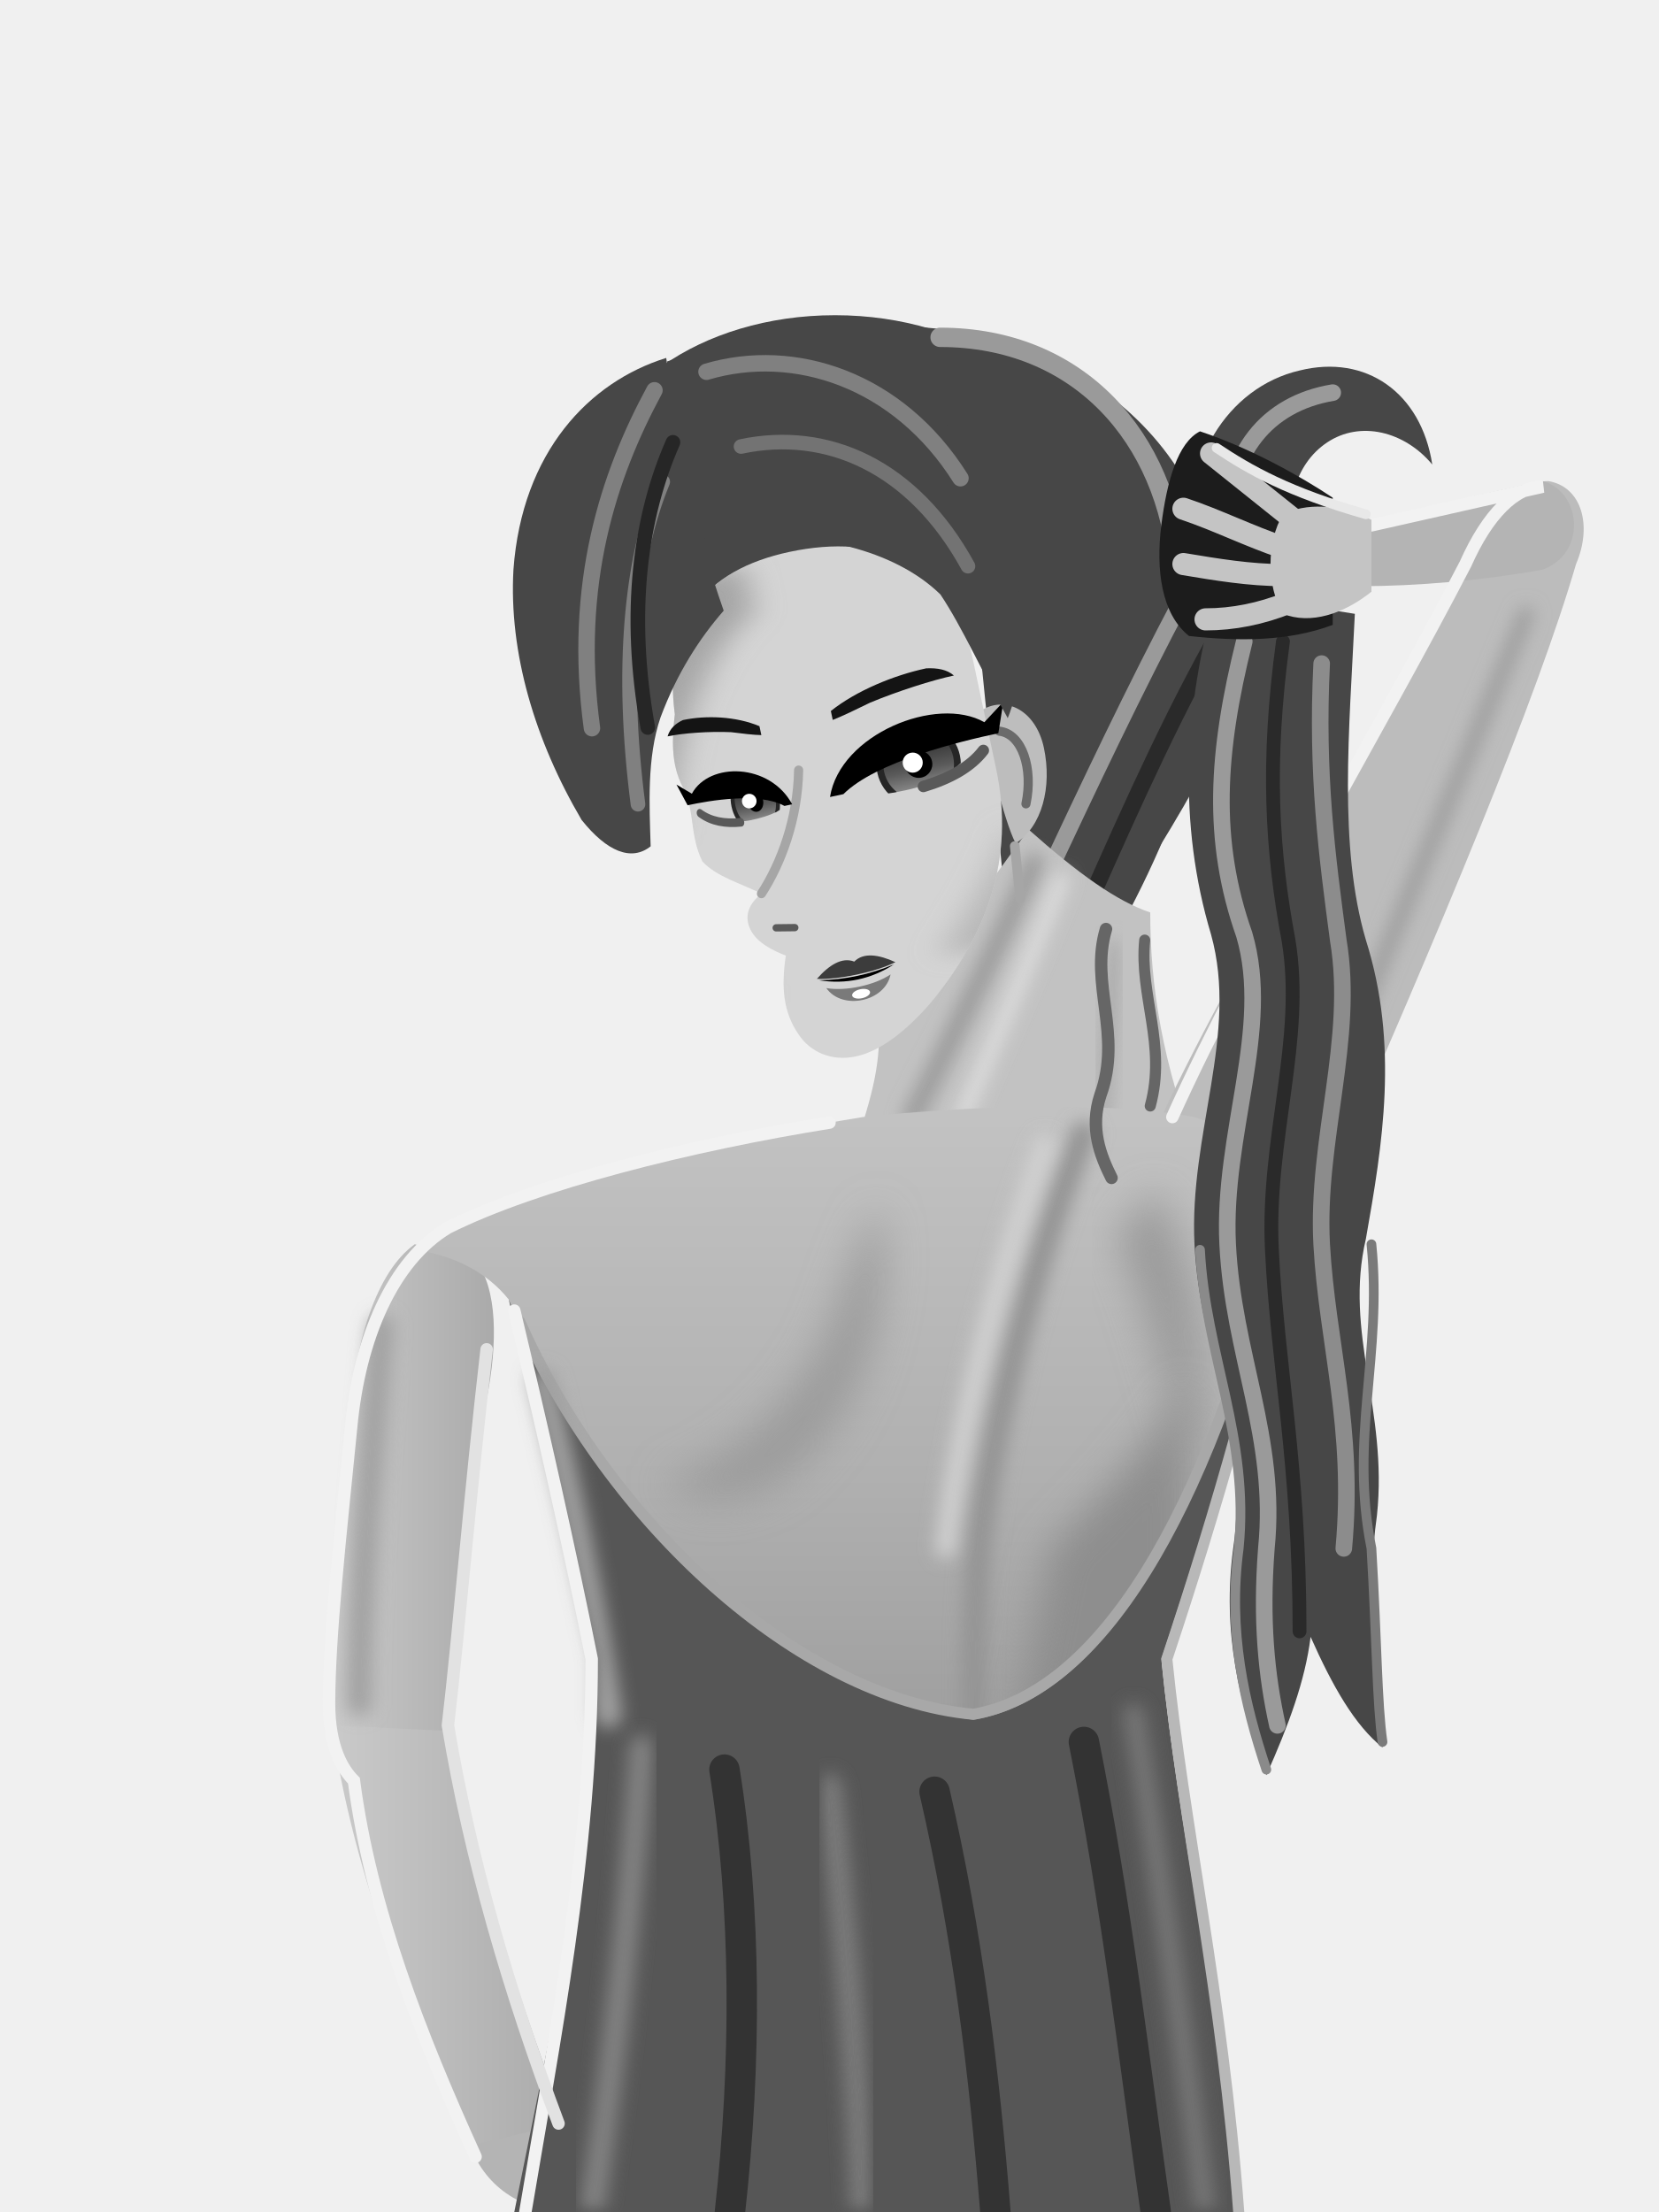
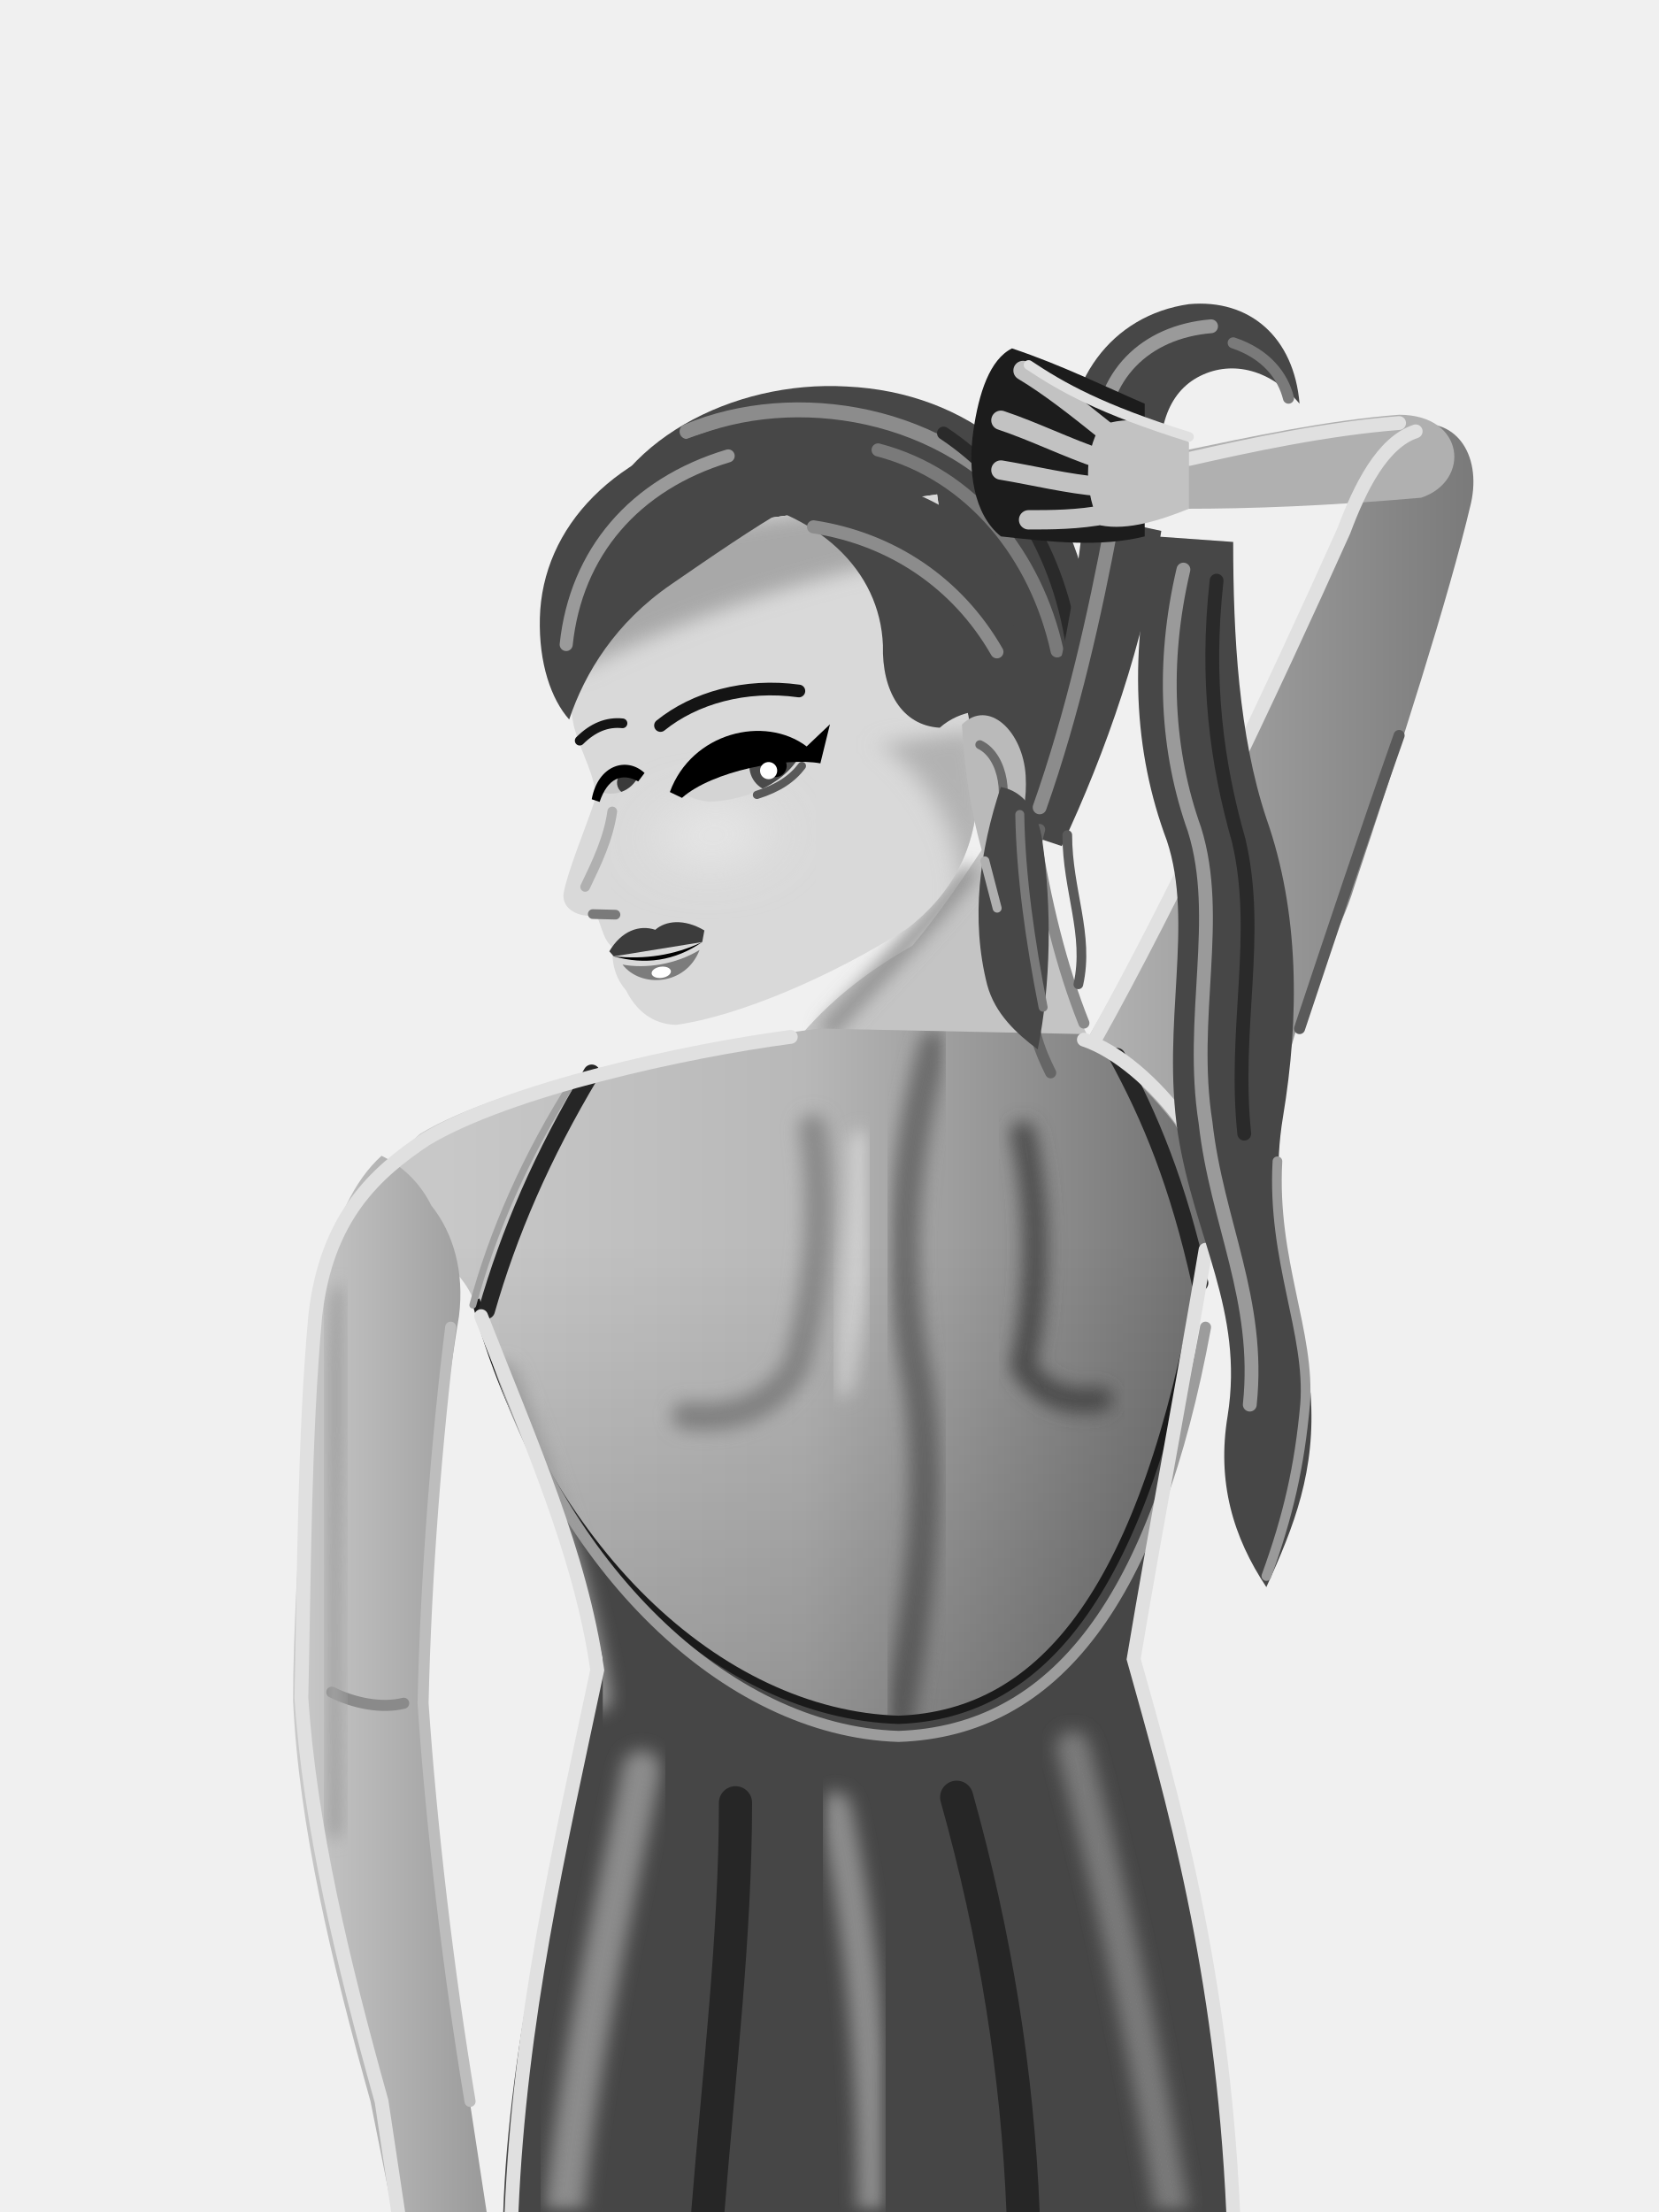
<svg xmlns="http://www.w3.org/2000/svg" xmlns:xlink="http://www.w3.org/1999/xlink" width="600" height="800" viewBox="0 0 600 800">
  <defs>
-     <linearGradient id="iris" x1="0" y1="-16" x2="0" y2="18" gradientUnits="userSpaceOnUse">
-       <stop offset="0" stop-color="#141414" />
-       <stop offset="0.6" stop-color="#5a5a5a" />
-       <stop offset="1" stop-color="#a6a6a6" />
-     </linearGradient>
-     <linearGradient id="shoulders" x1="0" y1="0" x2="1" y2="0">
-       <stop offset="0" stop-color="#bdbdbd" />
-       <stop offset="0.5" stop-color="#cfcfcf" />
-       <stop offset="1" stop-color="#9a9a9a" />
-     </linearGradient>
    <filter id="soft" x="-30%" y="-60%" width="160%" height="220%">
      <feGaussianBlur stdDeviation="7" />
    </filter>
    <filter id="soft2" x="-30%" y="-60%" width="160%" height="220%">
      <feGaussianBlur stdDeviation="3" />
    </filter>
-     <path id="faceShape" d="M 236,286 C 240,236 268,212 316,212 C 366,212 402,236 402,290       L 402,352 C 402,402 378,440 340,470 C 324,482 308,490 294,490 C 280,490 270,482 266,472       C 260,458 262,444 268,428 C 262,424 254,418 252,410 C 250,402 254,396 262,392       C 252,384 240,378 234,368 C 230,352 236,340 232,326 C 228,312 232,298 236,286 Z" />
+   </defs>
+   <defs>
+     <linearGradient id="skinBack" x1="160" y1="0" x2="450" y2="0" gradientUnits="userSpaceOnUse">
+       <stop offset="0" stop-color="#c8c8c8" />
+       <stop offset="0.45" stop-color="#b8b8b8" />
+       <stop offset="1" stop-color="#6a6a6a" />
+     </linearGradient>
+     <linearGradient id="backFall" x1="0" y1="450" x2="0" y2="640" gradientUnits="userSpaceOnUse">
+       <stop offset="0" stop-color="#000000" stop-opacity="0" />
+       <stop offset="1" stop-color="#000000" stop-opacity="0.22" />
+     </linearGradient>
+     <linearGradient id="skinArm" x1="0" y1="0" x2="1" y2="0">
+       <stop offset="0" stop-color="#cacaca" />
+       <stop offset="1" stop-color="#9a9a9a" />
+     </linearGradient>
+     <linearGradient id="skinArmR" x1="0" y1="0" x2="1" y2="0">
+       <stop offset="0" stop-color="#b4b4b4" />
+       <stop offset="1" stop-color="#7a7a7a" />
+     </linearGradient>
+     <path id="backShape" d="M 296,372 C 250,378 182,392 152,410 C 140,420 140,440 156,452       C 166,460 170,466 172,472 C 190,520 210,560 218,600 L 218,660 L 410,660 L 408,600       C 418,540 430,480 440,440 C 432,420 424,400 410,386 C 404,380 398,376 392,374 Z" />
+     <clipPath id="backClip">
+       <use xlink:href="#backShape" />
+     </clipPath>
+     <path id="faceShape" d="M -46,-74 C -56,-58 -62,-42 -61,-26 C -60,-18 -57,-12 -58,-6       C -62,2 -68,12 -70,18 C -71,22 -67,25 -62,25 C -61,29 -61,32 -59,34 C -60,39 -59,43 -57,46       C -55,52 -51,56 -45,57 C -28,57 -2,50 20,40 C 34,32 42,20 44,4 L 44,-74 Z" />
    <clipPath id="faceClip">
      <use xlink:href="#faceShape" />
    </clipPath>
-     <clipPath id="neckClip">
-       <path d="M 264,430 L 268,570 L 332,570 L 336,430 Z" />
-     </clipPath>
-     <path id="sclera" d="M -34,6 C -24,-14 18,-20 34,-8 C 26,8 10,12 -4,12 C -20,12 -30,10 -34,6 Z" />
-     <clipPath id="scleraClip">
-       <use xlink:href="#sclera" />
-     </clipPath>
-     <g id="eyeOpenR">
-       <use xlink:href="#sclera" fill="#d4d4d4" />
-       <g clip-path="url(#scleraClip)">
-         <circle cx="4" cy="2" r="17" fill="url(#iris)" stroke="#262626" stroke-width="3" />
-         <circle cx="4" cy="2" r="6" fill="#000000" />
-       </g>
-       <path fill="#000000" d="M -37,8 C -27,-18 18,-26 36,-10 L 46,-17 L 41,-4 C 24,-4 -14,-3 -31,8 Z" />
-       <path d="M 4,12 C 16,11 26,8 33,2" fill="none" stroke="#595959" stroke-width="5" stroke-linecap="round" />
-     </g>
-     <g id="eyeOpenL">
-       <use xlink:href="#sclera" fill="#d4d4d4" />
-       <g clip-path="url(#scleraClip)">
-         <circle cx="-10" cy="2" r="17" fill="url(#iris)" stroke="#262626" stroke-width="3" />
-         <circle cx="-10" cy="2" r="6" fill="#000000" />
-       </g>
-       <path fill="#000000" d="M -37,8 C -27,-18 18,-26 36,-10 L 46,-17 L 41,-4 C 24,-4 -14,-3 -31,8 Z" />
-       <path d="M 4,12 C 16,11 26,8 33,2" fill="none" stroke="#595959" stroke-width="5" stroke-linecap="round" />
-     </g>
-     <g id="eyeClosed">
-       <path d="M -32,4 C -14,14 14,12 34,-4" fill="none" stroke="#000000" stroke-width="8" stroke-linecap="round" />
-       <path d="M 30,-2 L 42,-9" stroke="#000000" stroke-width="7" stroke-linecap="round" />
-     </g>
-     <path id="brow" d="M 280,302 C 264,294 242,290 224,290 C 218,291 213,293 210,297 C 222,297 242,299 258,302 C 266,304 274,306 280,307 Z" />
-   </defs>
-   <defs>
-     <linearGradient id="skinBack" x1="0" y1="404" x2="0" y2="640" gradientUnits="userSpaceOnUse">
-       <stop offset="0" stop-color="#c2c2c2" />
-       <stop offset="0.55" stop-color="#b0b0b0" />
-       <stop offset="1" stop-color="#9c9c9c" />
-     </linearGradient>
-     <linearGradient id="skinArm" x1="0" y1="0" x2="1" y2="0">
-       <stop offset="0" stop-color="#cacaca" />
-       <stop offset="1" stop-color="#aaaaaa" />
-     </linearGradient>
-     <clipPath id="backClip">
-       <path d="M 150,452 C 180,432 250,414 312,404 C 350,400 400,398 432,404 C 450,410 462,420 468,432       C 458,480 440,540 420,600 L 420,660 L 215,660 L 215,600 C 206,560 196,516 184,470 C 176,460 164,454 150,452 Z" />
-     </clipPath>
  </defs>
  <g id="hair-back">
-     <ellipse cx="302" cy="176" rx="88" ry="62" fill="#474747" />
-     <path fill="#474747" d="M 276,126 C 346,102 420,134 438,196 C 446,236 432,286 406,334       C 392,338 376,336 364,330 L 350,190 Z" />
-     <path fill="#474747" d="M 364,330 C 386,290 408,248 430,206 L 464,214 C 450,256 426,298 400,336 Z" />
-     <path fill="#474747" d="M 432,200 C 426,168 444,140 470,134 C 494,128 514,142 518,168       C 508,156 492,152 480,160 C 468,168 464,184 468,202 Z" />
-     <g fill="none" stroke="#9a9a9a" stroke-linecap="round">
-       <path stroke-width="6" d="M 444,190 C 444,164 458,146 482,142" />
-       <path stroke-width="7" d="M 340,122 C 390,122 422,158 426,206" />
-       <path stroke-width="6" d="M 378,318 C 394,284 410,250 428,216" />
+     <g transform="translate(294,286) rotate(-8) scale(1.35)">
+       <path fill="#474747" d="M -50,-74 C -40,-100 -6,-112 24,-106 C 56,-100 78,-76 80,-44         C 82,-20 74,2 62,14 L 44,14 L 44,-74 Z" />
+       <path fill="none" stroke="#8c8c8c" stroke-width="4" stroke-linecap="round" d="M -20,-100 C 10,-108 50,-96 68,-64" />
+       <path fill="none" stroke="#7a7a7a" stroke-width="3.5" stroke-linecap="round" d="M 30,-88 C 54,-78 68,-54 70,-28" />
+       <path fill="none" stroke="#2a2a2a" stroke-width="3.5" stroke-linecap="round" d="M 48,-90 C 66,-74 76,-50 74,-20" />
    </g>
-     <path fill="none" stroke="#2a2a2a" stroke-width="6" stroke-linecap="round" d="M 394,326 C 410,290 426,254 446,220" />
+     <path fill="#474747" d="M 366,300 C 380,262 388,224 392,186 L 420,192 C 414,232 400,272 384,306 Z" />
+     <path fill="none" stroke="#8c8c8c" stroke-width="5" stroke-linecap="round" d="M 376,292 C 388,258 396,222 402,190" />
+     <path fill="#474747" d="M 386,170 C 384,138 402,114 430,110 C 452,108 468,122 470,146       C 460,134 446,130 434,136 C 422,142 418,156 420,174 Z" />
+     <path fill="none" stroke="#9a9a9a" stroke-width="5" stroke-linecap="round" d="M 398,160 C 398,136 414,120 438,118" />
+     <path fill="none" stroke="#7a7a7a" stroke-width="4" stroke-linecap="round" d="M 446,124 C 458,128 464,136 466,144" />
  </g>
  <g id="neck">
-     <path fill="#c2c2c2" d="M 318,372 C 336,350 356,322 372,300 C 390,316 404,326 416,330       C 416,356 420,384 434,420 L 306,424 C 316,396 318,386 318,372 Z" />
-     <path fill="none" stroke="#9a9a9a" stroke-width="7" stroke-linecap="round" filter="url(#soft2)" d="M 374,312 C 360,344 344,376 330,404" />
-     <path fill="none" stroke="#e0e0e0" stroke-width="5" stroke-linecap="round" filter="url(#soft2)" d="M 384,318 C 372,348 360,376 348,404" />
-     <path fill="none" stroke="#a6a6a6" stroke-width="5" stroke-linecap="round" filter="url(#soft2)" d="M 404,342 C 402,364 400,384 398,406" />
+     <path fill="#c4c4c4" d="M 290,374 C 302,360 316,350 330,342 C 340,330 348,318 356,306       C 362,300 368,296 372,292 C 376,322 380,348 394,376 Z" />
+     <path fill="none" stroke="#8e8e8e" stroke-width="6" stroke-linecap="round" filter="url(#soft2)" d="M 350,316 C 334,336 316,354 300,372" />
+     <path fill="none" stroke="#8a8a8a" stroke-width="4" stroke-linecap="round" d="M 374,300 C 378,326 384,350 392,370" />
  </g>
  <g id="body">
-     <path fill="url(#skinArm)" d="M 150,450 C 136,460 128,486 126,516 C 122,556 118,592 118,616       C 118,634 126,644 138,646 C 150,644 158,636 162,624 C 166,590 170,546 176,506       C 180,486 180,466 172,456 Z" />
-     <path fill="url(#skinArm)" d="M 120,624 C 128,680 150,732 172,782 L 206,772 C 188,724 172,676 162,626 Z" />
-     <path fill="#b4b4b4" d="M 170,776 C 176,792 190,800 206,800 L 214,800 C 214,786 210,774 204,768 Z" />
-     <path fill="#bcbcbc" d="M 420,404 C 450,340 500,262 530,204 C 538,186 548,174 560,174       C 572,176 576,190 570,204 C 556,252 522,334 476,438 C 462,424 444,410 420,404 Z" />
-     <path fill="#b4b4b4" d="M 558,174 C 538,178 514,184 494,190 L 492,212 C 512,212 536,210 558,206       C 574,200 572,178 558,174 Z" />
-     <path fill="none" stroke="#9a9a9a" stroke-width="5" stroke-linecap="round" filter="url(#soft2)" d="M 470,420 C 496,356 524,290 552,222" />
-     <path fill="url(#skinBack)" d="M 150,452 C 180,432 250,414 312,404 C 350,400 400,398 432,404 C 450,410 462,420 468,432       C 458,480 440,540 420,600 L 420,660 L 215,660 L 215,600 C 206,560 196,516 184,470 C 176,460 164,454 150,452 Z" />
+     <use xlink:href="#backShape" fill="url(#skinBack)" />
    <g clip-path="url(#backClip)">
-       <path fill="none" stroke="#949494" stroke-width="9" stroke-linecap="round" filter="url(#soft2)" d="M 392,410 C 372,460 358,520 354,560 C 352,588 352,606 352,626" />
-       <path fill="none" stroke="#d2d2d2" stroke-width="7" stroke-linecap="round" filter="url(#soft2)" d="M 378,414 C 360,462 346,520 342,560" />
-       <path fill="#9c9c9c" filter="url(#soft)" d="M 318,436 C 324,474 312,514 282,536 C 266,546 248,544 240,536         C 264,528 288,508 300,480 C 306,464 310,450 318,436 Z" />
-       <path fill="#9a9a9a" filter="url(#soft)" d="M 418,430 C 432,458 438,492 430,526 C 422,506 416,474 404,448 Z" />
-       <path fill="#8e8e8e" filter="url(#soft)" d="M 380,560 C 400,540 418,520 430,500 L 430,660 L 360,660 Z" />
+       <path fill="none" stroke="#6c6c6c" stroke-width="11" stroke-linecap="round" filter="url(#soft2)" d="M 338,378 C 326,420 324,460 332,500 C 338,540 332,580 325,622" />
+       <path fill="none" stroke="#8a8a8a" stroke-width="10" stroke-linecap="round" filter="url(#soft2)" d="M 294,408 C 298,436 296,466 288,494 C 280,508 266,514 248,512" />
+       <path fill="none" stroke="#d0d0d0" stroke-width="10" stroke-linecap="round" filter="url(#soft2)" d="M 312,414 C 312,440 310,470 304,500" />
+       <path fill="none" stroke="#505050" stroke-width="9" stroke-linecap="round" filter="url(#soft2)" d="M 370,410 C 376,436 376,466 370,494 C 376,504 386,508 398,506" />
+       <rect x="150" y="440" width="300" height="230" fill="url(#backFall)" />
    </g>
-     <path fill="#565656" d="M 184,470 C 214,546 286,612 352,622 C 400,614 438,548 466,436       C 458,480 440,540 420,600 C 426,660 440,720 448,800 L 186,800 C 198,740 214,670 215,600       C 206,560 196,516 184,470 Z" />
+     <path fill="url(#skinArm)" d="M 138,418 C 118,436 112,476 110,520 C 108,560 106,590 106,615       C 108,660 120,710 134,760 L 142,800 L 176,800 C 170,760 162,712 158,668 C 155,648 153,632 152,616       C 154,566 160,512 166,476 C 168,460 164,446 156,436 C 152,428 146,422 138,418 Z" />
+     <path fill="none" stroke="#8a8a8a" stroke-width="4" stroke-linecap="round" d="M 120,612 C 128,616 138,618 146,616" />
+     <path fill="url(#skinArmR)" d="M 392,378 C 420,330 458,252 484,192 C 490,176 498,160 510,154       C 526,150 536,164 532,182 C 524,216 506,272 490,320 C 484,340 474,352 470,368       C 462,396 456,420 448,446 C 440,428 428,408 414,394 C 406,386 398,380 392,378 Z" />
+     <path fill="#b0b0b0" d="M 506,150 C 480,152 452,158 428,163 L 429,184 C 452,184 480,183 514,180       C 532,174 530,150 506,150 Z" />
+     <path fill="none" stroke="#5a5a5a" stroke-width="4" stroke-linecap="round" d="M 470,372 C 482,336 494,300 506,266" />
+     <path fill="#464646" d="M 172,470 C 196,560 260,620 325,622 C 378,620 414,574 434,462       C 424,520 414,566 408,600 C 422,650 442,700 448,800 L 182,800 C 184,740 200,670 218,600       C 210,560 190,520 172,470 Z" />
    <g fill="none" stroke-linecap="round">
-       <path stroke="#333333" stroke-width="11" d="M 262,640 C 270,690 270,746 264,800 M 338,648 C 350,700 356,750 360,800 M 392,630 C 404,690 410,744 418,800" />
-       <path stroke="#828282" stroke-width="9" filter="url(#soft2)" d="M 232,632 C 228,690 222,746 214,800" />
-       <path stroke="#7a7a7a" stroke-width="9" filter="url(#soft2)" d="M 300,646 C 306,700 310,752 312,800" />
-       <path stroke="#747474" stroke-width="8" filter="url(#soft2)" d="M 410,620 C 420,680 428,740 436,800" />
+       <path stroke="#262626" stroke-width="12" d="M 266,652 C 266,700 260,750 256,800 M 346,650 C 360,700 368,750 370,800" />
+       <path stroke="#8c8c8c" stroke-width="14" filter="url(#soft2)" d="M 232,640 C 222,690 210,740 204,800" />
+       <path stroke="#8c8c8c" stroke-width="12" filter="url(#soft2)" d="M 302,654 C 312,700 316,750 316,800" />
+       <path stroke="#7a7a7a" stroke-width="12" filter="url(#soft2)" d="M 388,632 C 402,684 414,740 424,800" />
    </g>
-     <path fill="none" stroke="#a8a8a8" stroke-width="4" stroke-linecap="round" d="M 188,478 C 220,550 288,614 352,620 C 398,612 436,548 462,446" />
+     <path fill="none" stroke="#1a1a1a" stroke-width="3" d="M 172,470 C 196,560 260,620 325,622 C 378,620 414,574 434,462" />
+     <path fill="none" stroke="#9c9c9c" stroke-width="4" stroke-linecap="round" d="M 178,486 C 202,566 262,626 325,628 C 382,626 418,578 436,480" />
+     <path fill="none" stroke="#262626" stroke-width="6" stroke-linecap="round" d="M 214,388 C 196,418 184,446 176,474" />
+     <path fill="none" stroke="#262626" stroke-width="6" stroke-linecap="round" d="M 404,382 C 416,404 426,428 434,464" />
+     <path fill="none" stroke="#a0a0a0" stroke-width="2.5" stroke-linecap="round" d="M 208,390 C 190,418 178,446 171,472" />
  </g>
  <g id="rim">
-     <g fill="none" stroke-linecap="round" filter="url(#soft2)">
-       <path stroke="#a0a0a0" stroke-width="10" clip-path="url(#backClip)" d="M 196,500 C 206,540 214,580 220,620" />
-       <path stroke="#a2a2a2" stroke-width="9" d="M 138,480 C 134,530 130,580 130,616" />
+     <path fill="none" stroke="#9a9a9a" stroke-width="10" stroke-linecap="round" filter="url(#soft2)" clip-path="url(#backClip)" d="M 182,498 C 198,540 210,576 216,614" />
+     <path fill="none" stroke="#a4a4a4" stroke-width="10" stroke-linecap="round" filter="url(#soft2)" d="M 124,470 C 118,540 118,600 120,660" />
+     <g fill="none" stroke="#e0e0e0" stroke-width="5" stroke-linecap="round">
+       <path d="M 286,375 C 248,380 184,394 154,412 C 136,424 118,440 114,476 C 110,520 110,570 109,614         C 112,660 124,710 138,760 L 144,800" />
+       <path d="M 174,476 C 192,522 210,562 216,604 C 202,670 188,730 185,800" />
+       <path d="M 392,376 C 404,380 418,392 428,406 M 436,452 C 428,500 418,552 410,600 C 424,650 442,712 446,800" />
+       <path d="M 396,376 C 424,326 460,250 486,192 C 492,176 500,160 512,156 M 506,153 C 480,155 452,161 430,166" />
    </g>
-     <g fill="none" stroke="#f2f2f2" stroke-width="4.5" stroke-linecap="round">
-       <path d="M 300,406 C 250,414 194,428 162,444 C 142,456 130,484 127,516 C 123,556 119,592 119,616         C 119,632 124,640 128,644 C 134,690 152,736 172,780" />
-       <path d="M 186,474 C 196,516 206,560 214,600 C 214,670 200,740 190,800" />
-       <path stroke="#e2e2e2" d="M 176,488 C 170,540 166,590 162,624 C 170,672 184,720 202,768" />
-       <path d="M 424,404 C 452,342 500,262 530,204 C 538,186 548,176 558,176 L 496,190" />
-     </g>
-     <path fill="none" stroke="#b8b8b8" stroke-width="4" stroke-linecap="round" d="M 466,440 C 456,490 440,546 422,600 C 428,660 442,720 448,800" />
+     <path fill="none" stroke="#bdbdbd" stroke-width="4" stroke-linecap="round" d="M 163,480 C 158,520 154,570 153,616 C 156,660 162,712 170,760" />
  </g>
  <g id="hair-curtain">
-     <path fill="#474747" d="M 440,214 C 428,256 426,298 438,338 C 448,374 430,410 432,450       C 434,490 452,520 446,560 C 442,590 448,616 458,642 C 466,624 472,608 474,592       C 482,610 490,624 500,632 C 498,600 494,576 498,548 C 502,510 486,482 494,448       C 500,414 506,378 494,340 C 484,306 488,264 490,222 Z" />
-     <g fill="none" stroke-linecap="round">
-       <path stroke="#9a9a9a" stroke-width="6" d="M 450,232 C 440,272 438,304 450,338 C 460,372 442,410 444,450 C 446,490 462,520 458,560 C 456,586 458,606 462,624" />
-       <path stroke="#8c8c8c" stroke-width="6" d="M 478,240 C 476,280 480,310 484,340 C 490,376 476,412 478,450 C 480,486 490,516 486,560" />
-       <path stroke="#2a2a2a" stroke-width="5" d="M 464,232 C 458,276 460,308 466,340 C 472,376 458,412 460,452 C 462,494 470,530 470,590" />
-       <path stroke="#8a8a8a" stroke-width="3.5" d="M 434,452 C 436,490 452,520 448,560 C 444,590 450,616 458,640" />
-       <path stroke="#7a7a7a" stroke-width="3.5" d="M 496,450 C 500,490 488,520 496,560 C 498,594 498,616 500,630" />
-     </g>
-     <path fill="none" stroke="#666666" stroke-width="4.5" stroke-linecap="round" d="M 400,336 C 394,356 406,374 398,396 C 394,408 398,418 402,426" />
-     <path fill="none" stroke="#666666" stroke-width="4" stroke-linecap="round" d="M 414,340 C 412,360 422,378 416,400" />
+     <path fill="#474747" d="M 418,194 C 408,236 410,272 422,304 C 432,334 420,370 426,410       C 432,448 450,474 444,512 C 440,536 446,556 458,574 C 468,552 476,532 474,504       C 470,470 458,440 464,404 C 470,368 470,330 458,296 C 448,266 446,230 446,196 Z" />
+     <path fill="none" stroke="#9a9a9a" stroke-width="5" stroke-linecap="round" d="M 428,206 C 420,240 422,272 432,300 C 442,332 430,368 436,406 C 440,442 456,470 452,508" />
+     <path fill="none" stroke="#2a2a2a" stroke-width="5" stroke-linecap="round" d="M 440,210 C 436,246 440,276 448,304 C 456,338 446,372 450,410" />
+     <path fill="none" stroke="#9a9a9a" stroke-width="3.5" stroke-linecap="round" d="M 462,420 C 460,456 474,482 472,508 C 470,530 466,548 458,570" />
+     <path fill="none" stroke="#666666" stroke-width="4" stroke-linecap="round" d="M 376,300 C 370,320 382,338 374,360 C 372,370 376,380 380,388" />
+     <path fill="none" stroke="#5a5a5a" stroke-width="3.5" stroke-linecap="round" d="M 386,302 C 386,322 394,338 390,356" />
  </g>
  <g id="hand">
-     <path fill="#1c1c1c" d="M 434,156 C 452,162 470,172 482,180 L 482,226 C 466,232 448,232 430,230       C 420,222 418,206 420,190 C 422,174 426,160 434,156 Z" />
-     <path fill="#c4c4c4" d="M 496,188 C 484,182 472,182 464,186 C 458,196 458,212 464,222       C 474,226 486,222 496,214 Z" />
-     <g fill="none" stroke="#c4c4c4" stroke-width="8" stroke-linecap="round">
-       <path d="M 468,188 C 458,180 448,172 438,164" />
-       <path d="M 464,198 C 452,194 440,188 428,184" />
-       <path d="M 464,208 C 452,208 440,206 428,204" />
-       <path d="M 466,218 C 456,222 446,224 436,224" />
+     <path fill="#1c1c1c" d="M 366,126 C 384,132 400,140 414,146 L 414,194 C 398,198 380,196 362,194       C 352,186 350,170 352,156 C 354,142 358,130 366,126 Z" />
+     <path fill="#c2c2c2" d="M 430,160 C 420,152 408,150 398,154 C 392,164 392,178 398,190       C 408,192 420,188 430,184 Z" />
+     <g fill="none" stroke="#c2c2c2" stroke-width="7" stroke-linecap="round">
+       <path d="M 400,156 C 390,148 380,140 370,134" />
+       <path d="M 398,166 C 386,162 374,156 362,152" />
+       <path d="M 398,176 C 386,175 374,172 362,170" />
+       <path d="M 400,186 C 390,188 380,188 372,188" />
    </g>
-     <path fill="none" stroke="#e8e8e8" stroke-width="3.5" stroke-linecap="round" d="M 440,162 C 452,170 466,178 494,186" />
+     <path fill="none" stroke="#e0e0e0" stroke-width="3.5" stroke-linecap="round" d="M 372,132 C 384,140 398,148 430,158" />
  </g>
-   <g id="face" transform="translate(114,58) scale(0.66) rotate(-12 300 480)">
-     <path fill="#bdbdbd" d="M 398,320 C 414,312 430,324 430,346 C 430,368 420,388 404,394 C 400,380 400,340 398,320 Z" />
-     <path fill="none" stroke="#6a6a6a" stroke-width="5" stroke-linecap="round" d="M 408,332 C 420,336 422,356 414,374" />
-     <use xlink:href="#faceShape" fill="#d4d4d4" />
+   <g id="face" transform="translate(294,286) rotate(-8) scale(1.35)">
+     <use xlink:href="#faceShape" fill="#d9d9d9" />
    <g clip-path="url(#faceClip)">
-       <path fill="#b8b8b8" filter="url(#soft)" d="M 196,380 C 212,410 236,430 250,446 L 196,450 Z" />
-       <path fill="#b8b8b8" filter="url(#soft)" d="M 404,380 C 388,410 364,430 350,446 L 404,450 Z" />
-       <path fill="#a6a6a6" filter="url(#soft)" d="M 196,214 L 290,214 L 290,240 C 262,256 236,290 220,350 L 196,350 Z" />
+       <ellipse cx="-28" cy="8" rx="14" ry="9" fill="#e6e6e6" filter="url(#soft)" />
+       <path fill="#b2b2b2" filter="url(#soft2)" d="M 20,-10 C 34,4 40,24 34,40 C 24,50 10,56 0,58 L 46,64 L 46,-10 Z" />
+       <path fill="#a8a8a8" filter="url(#soft2)" d="M -60,-74 L 30,-74 L 30,-58 C 0,-56 -30,-50 -60,-40 Z" />
    </g>
-     <use xlink:href="#brow" fill="#141414" transform="translate(280,0) scale(0.72,1) translate(-280,0)" />
-     <use xlink:href="#brow" fill="#141414" transform="translate(600,0) scale(-1,1)" />
-     <path d="M 296,330 C 290,356 276,378 262,392" fill="none" stroke="#a6a6a6" stroke-width="5" stroke-linecap="round" />
-     <path d="M 266,412 L 276,414" stroke="#5a5a5a" stroke-width="4" stroke-linecap="round" />
-     <path fill="#3c3c3c" d="M 282,444 C 290,438 298,435 304,439 C 310,435 318,438 326,444 C 314,447 294,447 282,444 Z" />
-     <path fill="#000000" d="M 283,445 Q 304,449 325,445 Q 304,453 283,445 Z" />
-     <path fill="#7a7a7a" d="M 286,450 C 292,464 316,464 322,450 C 312,454 296,454 286,450 Z" />
-     <ellipse cx="304" cy="457" rx="5" ry="2.5" fill="#ffffff" />
+     <path fill="#bababa" d="M 42,-12 C 50,-18 58,-8 57,4 C 56,16 50,24 43,25 C 41,12 41,0 42,-12 Z" />
+     <path fill="none" stroke="#6a6a6a" stroke-width="2.4" stroke-linecap="round" d="M 46,-6 C 52,-2 52,10 47,16" />
+     <path fill="none" stroke="#141414" stroke-width="3.4" stroke-linecap="round" d="M -38,-23 C -28,-29 -14,-31 0,-27" />
+     <path fill="none" stroke="#141414" stroke-width="2.6" stroke-linecap="round" d="M -60,-22 C -56,-25 -52,-26 -48,-25" />
+     <path fill="none" stroke="#b0b0b0" stroke-width="2.6" stroke-linecap="round" d="M -54,-2 C -56,5 -60,11 -64,17" />
+     <path fill="none" stroke="#7a7a7a" stroke-width="2.6" stroke-linecap="round" d="M -63,24.5 L -57,25.5" />
+     <g transform="translate(1,-6)">
+       <path fill="#3c3c3c" d="M -61,41 C -57,36 -52,35 -48,37 C -45,35 -40,35 -35,39 L -36,42 L -60,42.5 Z" />
+       <path fill="#000000" d="M -60,42.5 C -52,44.5 -44,44.5 -36,42 C -44,46 -52,46 -60,42.5 Z" />
+       <path fill="#7c7c7c" d="M -58,45 C -54,52 -42,53 -37,44 C -44,47 -52,47 -58,45 Z" />
+       <ellipse cx="-48" cy="48.5" rx="2.6" ry="1.5" fill="#ffffff" />
+     </g>
  </g>
-   <g id="eyes-open" transform="translate(114,58) scale(0.66) rotate(-12 300 480)">
-     <use xlink:href="#eyeOpenR" transform="translate(356,338) scale(1.25)" />
-     <use xlink:href="#eyeOpenL" transform="translate(262,340) scale(-0.72,0.95)" />
-     <circle cx="266" cy="341" r="4" fill="#ffffff" />
-     <circle cx="358" cy="339" r="5.5" fill="#ffffff" />
+   <g id="eyes-open" transform="translate(294,286) rotate(-8) scale(1.35)">
+     <clipPath id="nearEye">
+       <path d="M -36,-6 C -28,-16 -10,-18 -2,-10 C -8,-2 -20,0 -28,-1 C -32,-2 -35,-4 -36,-6 Z" />
+     </clipPath>
+     <path fill="#d4d4d4" d="M -36,-6 C -28,-16 -10,-18 -2,-10 C -8,-2 -20,0 -28,-1 C -32,-2 -35,-4 -36,-6 Z" />
+     <g clip-path="url(#nearEye)">
+       <circle cx="-9" cy="-8" r="7" fill="#4a4a4a" />
+       <circle cx="-9" cy="-8" r="3" fill="#000000" />
+     </g>
+     <path fill="#000000" d="M -38,-5 C -30,-20 -10,-22 0,-12 L 7,-17 L 3,-7 C -6,-10 -26,-9 -35,-3 Z" />
+     <path fill="none" stroke="#595959" stroke-width="2.2" stroke-linecap="round" d="M -15,-1 C -9,-2 -5,-4 -2,-7" />
+     <circle cx="-11" cy="-7" r="2.3" fill="#ffffff" />
+     <clipPath id="farEye">
+       <path d="M -57,-8 C -54,-13 -48,-13 -46,-10 C -49,-6 -54,-6 -57,-8 Z" />
+     </clipPath>
+     <path fill="#c8c8c8" d="M -57,-8 C -54,-13 -48,-13 -46,-10 C -49,-6 -54,-6 -57,-8 Z" />
+     <circle cx="-48.5" cy="-9" r="3.2" fill="#3a3a3a" clip-path="url(#farEye)" />
+     <path fill="#000000" d="M -59,-6 C -56,-15 -48,-16 -44,-11 L -46,-9 C -50,-12 -54,-11 -57,-5 Z" />
  </g>
-   <g id="eyes-closed" display="none" transform="translate(114,58) scale(0.66) rotate(-12 300 480)">
-     <use xlink:href="#eyeClosed" transform="translate(356,340) scale(1.2)" />
-     <use xlink:href="#eyeClosed" transform="translate(262,342) scale(-0.7,0.9)" />
+   <g id="eyes-closed" display="none" transform="translate(294,286) rotate(-8) scale(1.35)">
+     <path fill="none" stroke="#000000" stroke-width="3.4" stroke-linecap="round" d="M -36,-5 C -26,0 -10,0 -1,-8" />
+     <path fill="none" stroke="#000000" stroke-width="3" stroke-linecap="round" d="M -1,-8 L 5,-13" />
+     <path fill="none" stroke="#000000" stroke-width="2.6" stroke-linecap="round" d="M -57,-7 C -53,-5 -49,-6 -46,-9" />
  </g>
-   <g id="hair-side" transform="translate(114,58) scale(0.66) rotate(-12 300 480)">
-     <path fill="#474747" d="M 272,96 C 340,88 410,120 430,200 C 440,250 434,296 414,326       C 406,300 400,272 392,252 C 372,222 330,204 294,200 C 284,200 278,204 272,210 Z" />
-     <path fill="none" stroke="#808080" stroke-width="9" stroke-linecap="round" d="M 292,106 C 342,102 394,132 416,192" />
-     <path fill="none" stroke="#737373" stroke-width="8" stroke-linecap="round" d="M 302,150 C 350,150 392,180 410,240" />
+   <g id="hair-side" transform="translate(294,286) rotate(-8) scale(1.35)">
+     <path fill="#474747" d="M -14,-82 C 12,-74 26,-56 24,-36 C 22,-24 26,-14 36,-12       C 42,-16 50,-16 58,-12 C 62,-24 60,-50 50,-66 C 36,-80 16,-86 -14,-82 Z" />
+     <path fill="none" stroke="#8c8c8c" stroke-width="3.5" stroke-linecap="round" d="M 10,-70 C 30,-64 46,-50 54,-30" />
+     <path fill="#474747" d="M 50,6 C 42,22 37,40 39,58 C 40,66 45,72 50,77 C 56,60 59,40 59,22 C 59,14 56,8 50,6 Z" />
+     <path fill="none" stroke="#7a7a7a" stroke-width="2.4" stroke-linecap="round" d="M 54,14 C 52,30 52,48 53,66" />
  </g>
-   <g id="bangs" transform="translate(114,58) scale(0.66) rotate(-12 300 480)">
-     <path fill="#474747" d="M 272,94 C 228,98 184,128 166,190 C 154,234 158,284 174,332       C 184,352 196,360 208,354 C 212,332 216,306 228,286 C 242,264 258,248 274,236       C 268,190 268,140 272,94 Z" />
-     <path fill="none" stroke="#808080" stroke-width="9" stroke-linecap="round" d="M 262,110 C 228,150 196,204 190,284" />
-     <path fill="none" stroke="#808080" stroke-width="8" stroke-linecap="round" d="M 256,160 C 230,198 212,256 206,330" />
-     <path fill="none" stroke="#262626" stroke-width="8" stroke-linecap="round" d="M 266,140 C 240,176 222,226 220,290" />
+   <g id="bangs" transform="translate(294,286) rotate(-8) scale(1.35)">
+     <path fill="#474747" d="M -6,-100 C -40,-98 -62,-80 -66,-56 C -68,-44 -66,-34 -62,-28       C -56,-40 -46,-52 -30,-60 C -18,-66 -6,-72 4,-76 Z" />
+     <path fill="none" stroke="#9a9a9a" stroke-width="3.5" stroke-linecap="round" d="M -10,-92 C -36,-88 -54,-72 -60,-48" />
  </g>
-   <g id="clip">
-     <path d="M 367,306 L 369,325" stroke="#a6a6a6" stroke-width="3.5" stroke-linecap="round" />
+   <g id="clip" transform="translate(294,286) rotate(-8) scale(1.35)">
+     <path d="M 43,25 L 44.5,38" stroke="#b0b0b0" stroke-width="2.4" stroke-linecap="round" />
  </g>
</svg>
